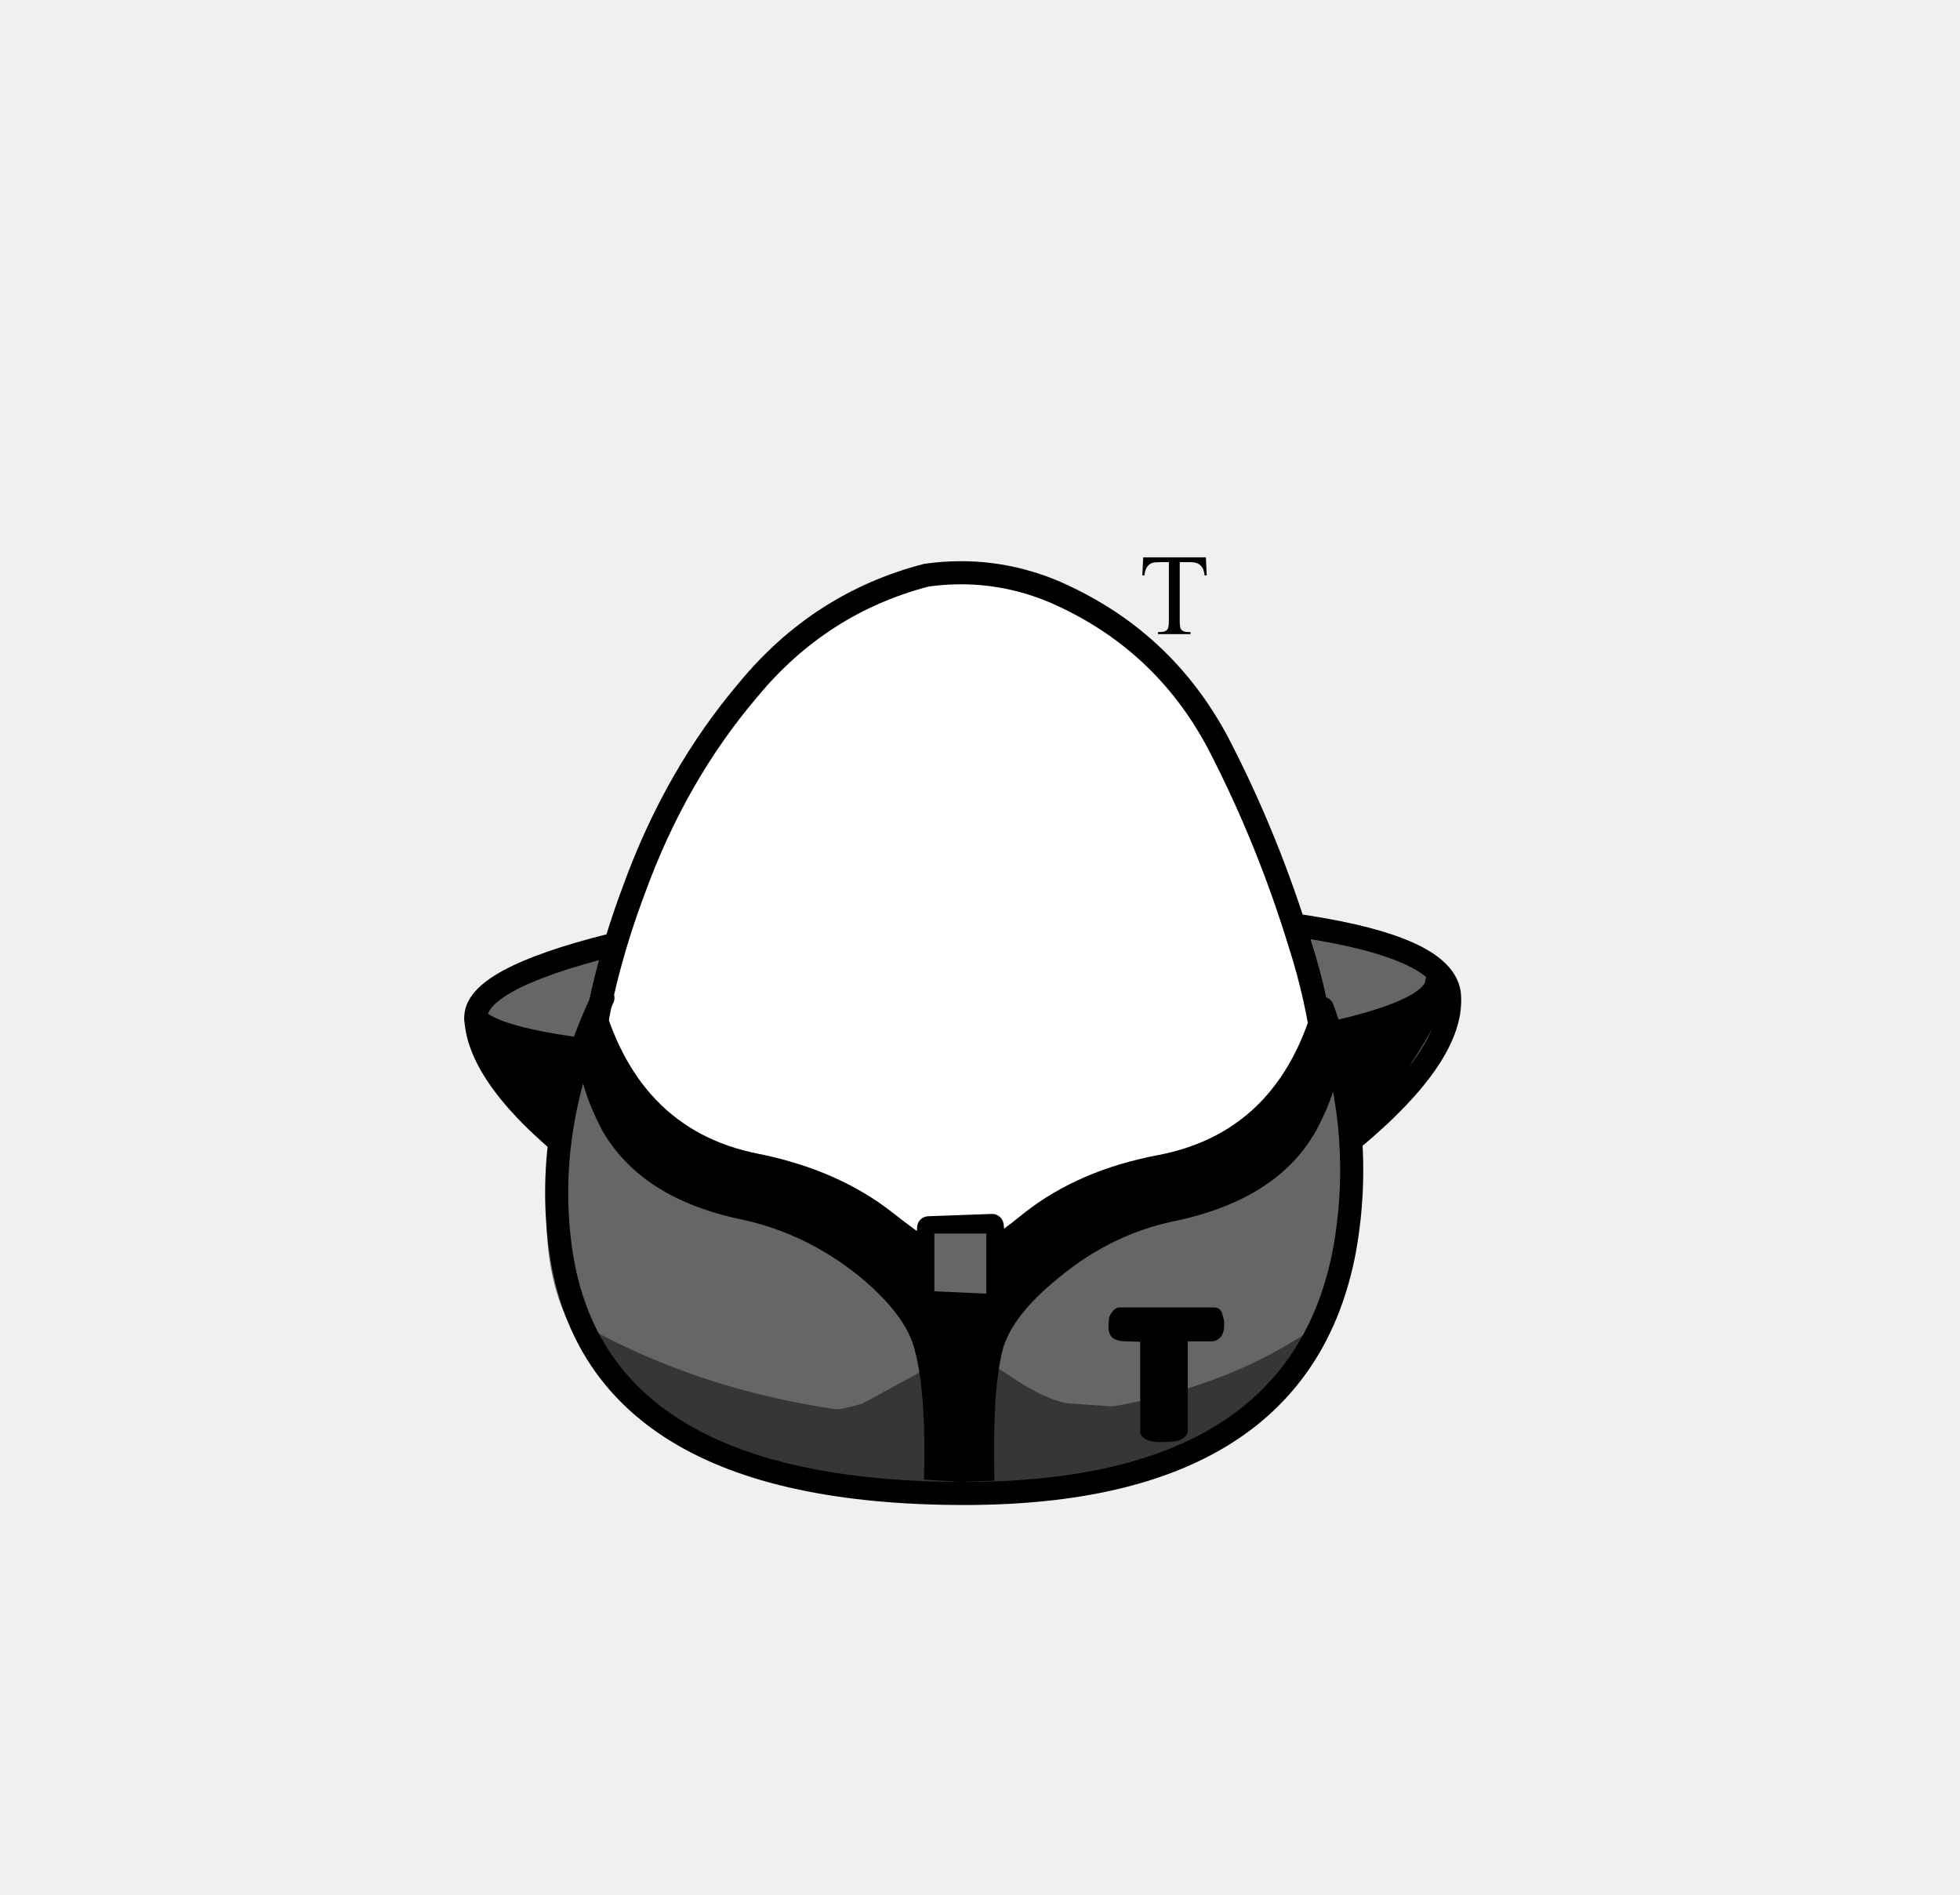
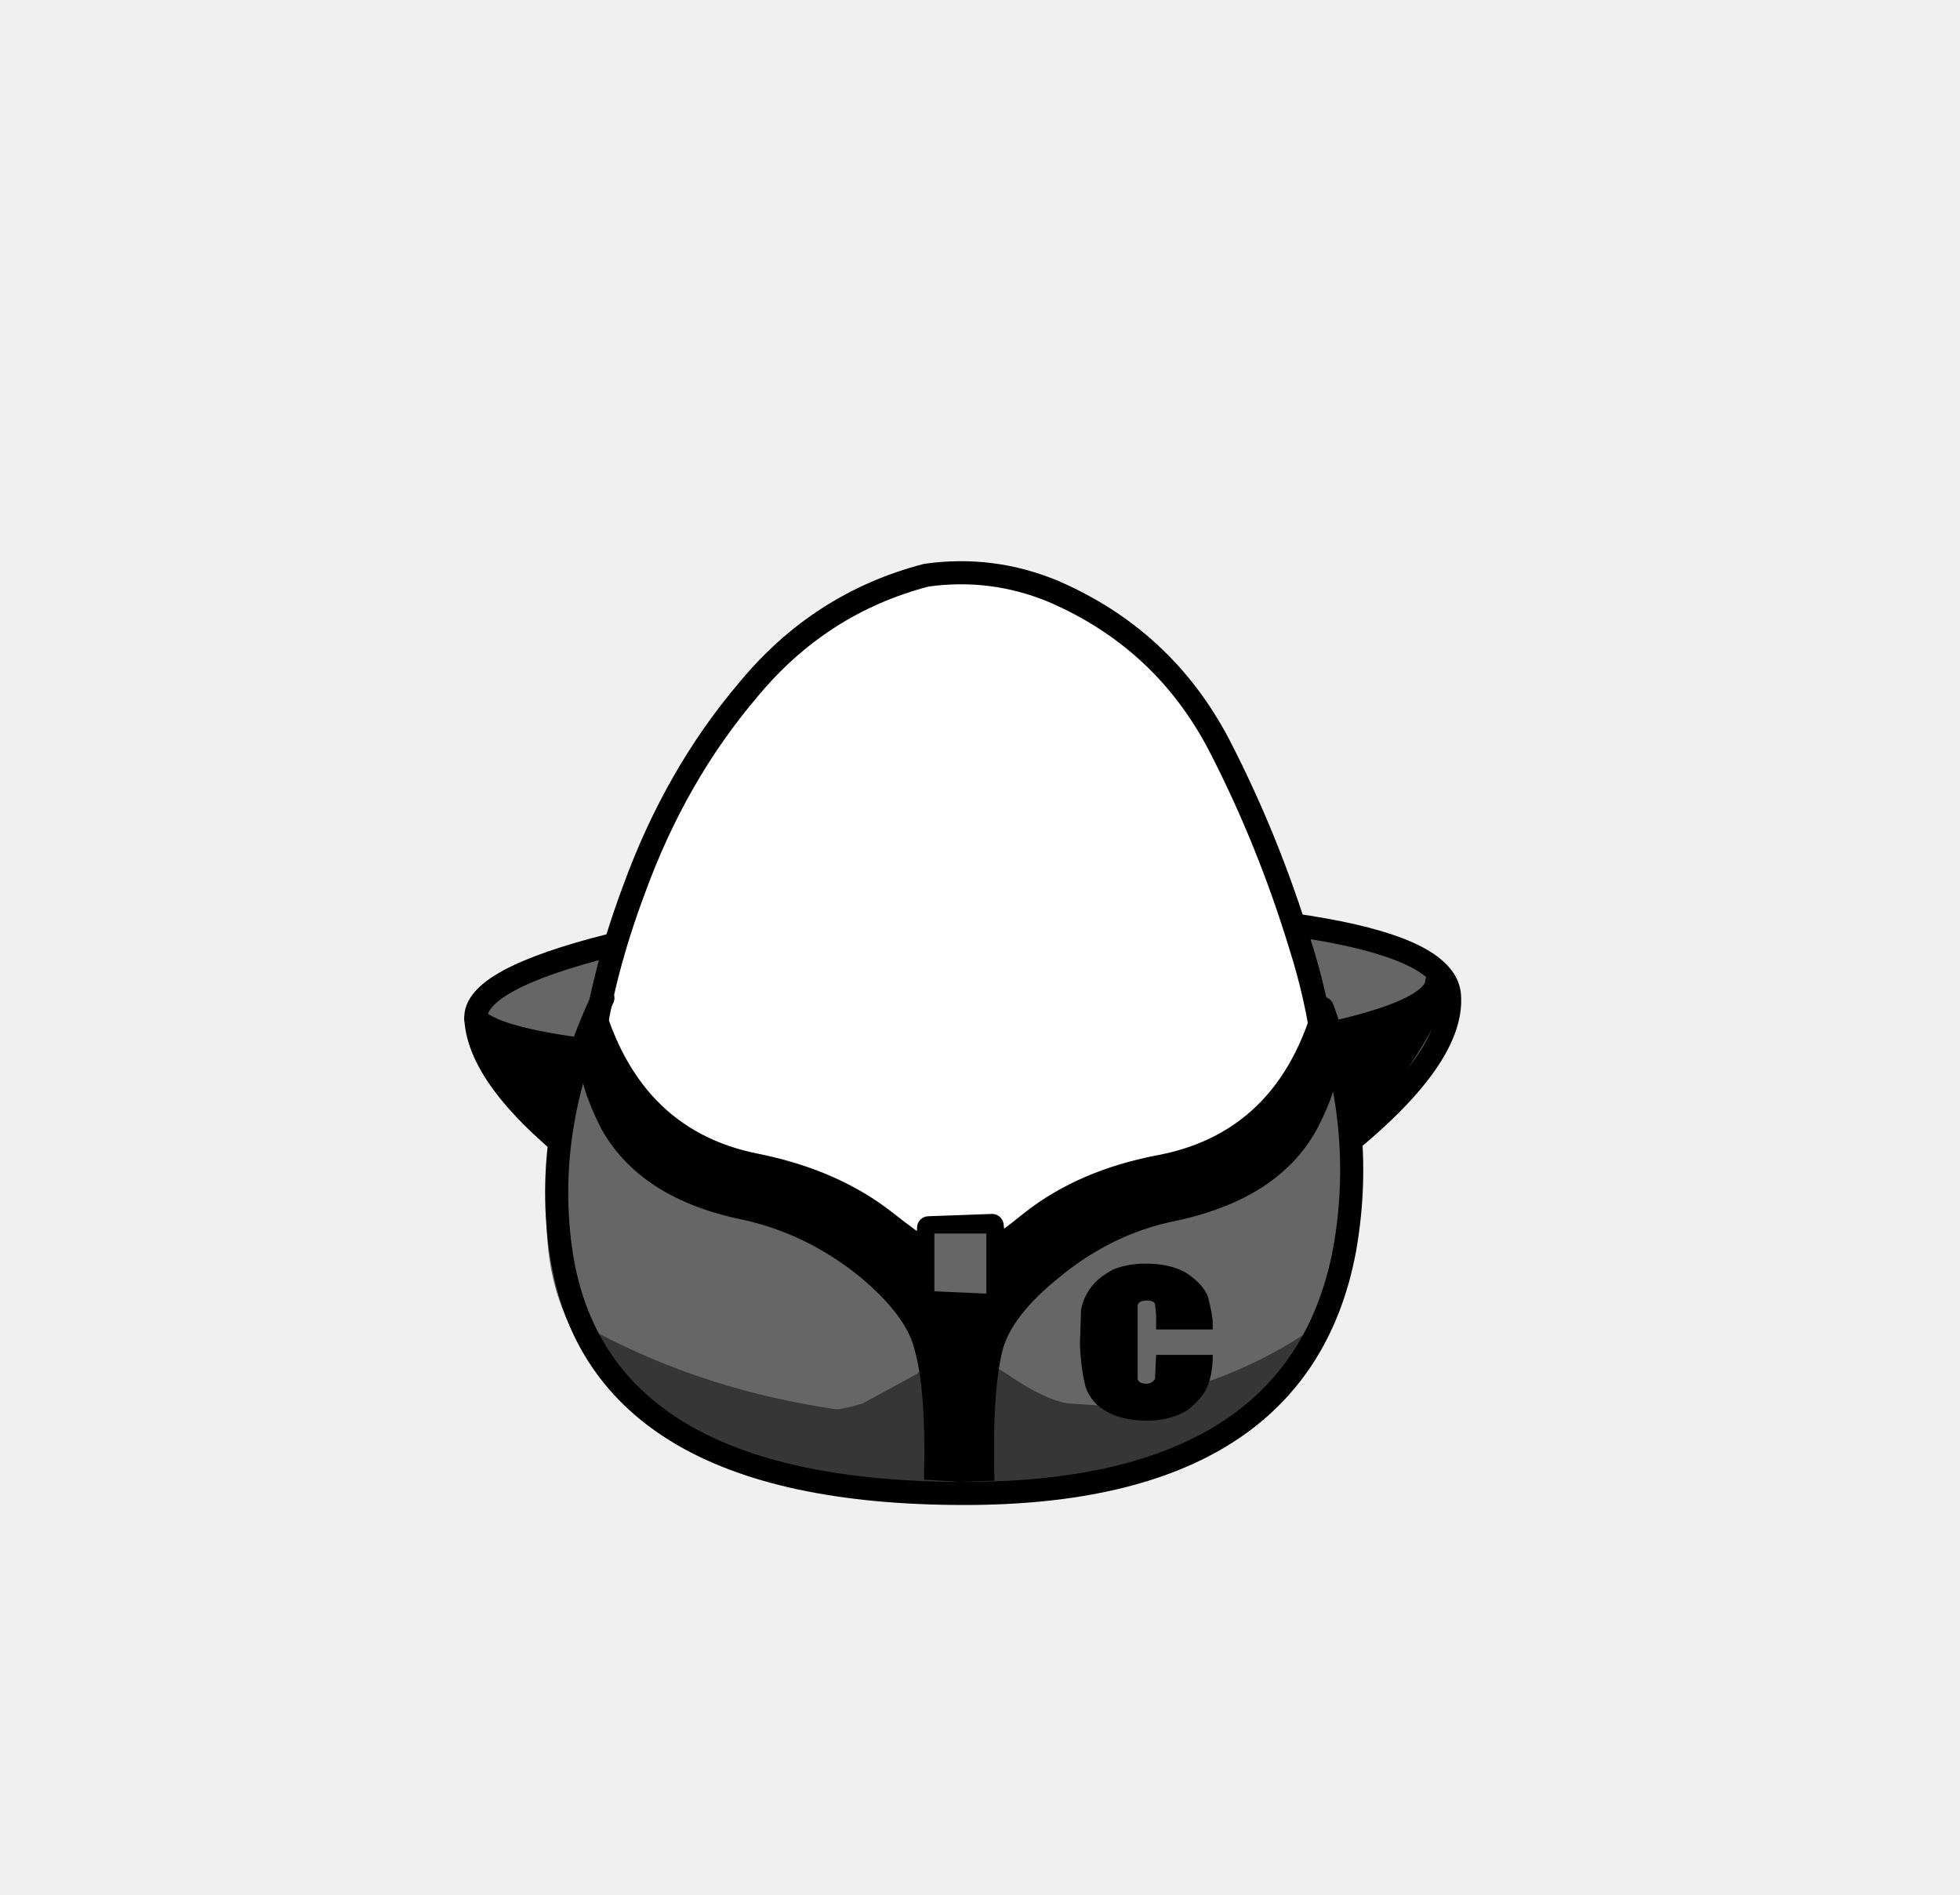
- <svg xmlns="http://www.w3.org/2000/svg" xmlns:xlink="http://www.w3.org/1999/xlink" height="82" width="84.85">
-   <g transform="translate(37.4 42.25)">
-     <use height="15.95" transform="translate(-16.8 -2.95)" width="42.15" xlink:href="#a" />
-     <use height="11.2" transform="translate(-16.3 .25)" width="41.5" xlink:href="#b" />
-     <use height="16.95" transform="translate(-17.3 -3.45)" width="43.15" xlink:href="#c" />
-     <use height="4.9" transform="translate(-17.3 -.25)" width="42.6" xlink:href="#d" />
-     <use height="38" transform="translate(-11.95 -17.45)" width="32.05" xlink:href="#e" />
-     <use height="21.6" transform="translate(-12.25 -17.95)" width="32.65" xlink:href="#f" />
-     <use height="21.85" transform="translate(-13.75 .55)" width="34.75" xlink:href="#g" />
-     <use height="7.75" transform="translate(-12.95 14.65)" width="32.95" xlink:href="#h" />
-     <use height="21.35" transform="translate(-12.3 .55)" width="32.85" xlink:href="#i" />
-     <use height="22.45" transform="translate(-13.8 .45)" width="35.4" xlink:href="#j" />
-     <use height="41.8" transform="translate(10.3 -20.6)" width="11" xlink:href="#k" />
-     <use height="2.25" transform="translate(2.25 10.3)" width="3.95" xlink:href="#l" />
-     <use height="2.6" transform="translate(3.05 11.15)" width="2.25" xlink:href="#m" />
+ <svg xmlns="http://www.w3.org/2000/svg" xmlns:xlink="http://www.w3.org/1999/xlink" height="82" width="84.85" version="1.1" id="svg79944">
+   <g transform="translate(37.4,42.25)" id="g79899">
+     <use height="15.95" transform="translate(-16.8,-2.95)" width="42.15" xlink:href="#a" id="use79873" x="0" y="0" />
+     <use height="11.2" transform="translate(-16.3,0.25)" width="41.5" xlink:href="#b" id="use79875" x="0" y="0" />
+     <use height="16.95" transform="translate(-17.3,-3.45)" width="43.15" xlink:href="#c" id="use79877" x="0" y="0" />
+     <use height="4.9" transform="translate(-17.3,-0.25)" width="42.6" xlink:href="#d" id="use79879" x="0" y="0" />
+     <use height="38" transform="translate(-11.95,-17.45)" width="32.05" xlink:href="#e" id="use79881" x="0" y="0" />
+     <use height="21.6" transform="translate(-12.25,-17.95)" width="32.65" xlink:href="#f" id="use79883" x="0" y="0" />
+     <use height="21.85" transform="translate(-13.75,0.55)" width="34.75" xlink:href="#g" id="use79885" x="0" y="0" />
+     <use height="7.75" transform="translate(-12.95,14.65)" width="32.95" xlink:href="#h" id="use79887" x="0" y="0" />
+     <use height="21.35" transform="translate(-12.3,0.55)" width="32.85" xlink:href="#i" id="use79889" x="0" y="0" />
+     <g id="use59389" transform="translate(9.35,12.45)">
+       <path fill="#000000" d="M 5.75,2.85 V 2.6 Q 5.75,2.25 5.55,1.45 5.35,0.9 4.6,0.4 3.9,0 2.85,0 2.1,0 1.45,0.25 0.8,0.6 0.5,1 0.15,1.45 0.05,2 L 0,3.5 q 0.05,1.1 0.25,1.85 0.25,0.7 0.9,1.05 0.7,0.4 1.75,0.4 1,0 1.75,-0.45 Q 5.35,5.8 5.55,5.25 5.75,4.7 5.75,4 V 3.95 H 3.3 L 3.25,5 Q 3.1,5.2 2.9,5.2 2.55,5.2 2.5,5 V 1.8 Q 2.55,1.6 2.9,1.6 3.2,1.6 3.25,1.75 L 3.3,2.2 v 0.65 h 2.45" id="path80255" />
+     </g>
+     <use height="22.45" transform="translate(-13.8,0.45)" width="35.4" xlink:href="#j" id="use79891" x="0" y="0" />
+     <use height="2.25" transform="translate(2.25,10.3)" width="3.95" xlink:href="#l" id="use79895" x="0" y="0" />
+     <use height="2.6" transform="translate(3.05,11.15)" width="2.25" xlink:href="#m" id="use79897" x="0" y="0" />
  </g>
-   <defs>
+   <defs id="defs79942">
    <use height="15.95" width="42.15" xlink:href="#n" id="a" />
    <use height="11.2" width="41.5" xlink:href="#o" id="b" />
    <use height="16.95" width="43.15" xlink:href="#p" id="c" />
    <use height="4.9" width="42.6" xlink:href="#q" id="d" />
    <use height="38" width="32.05" xlink:href="#r" id="e" />
    <use height="21.6" width="32.65" xlink:href="#s" id="f" />
    <use height="21.85" width="34.75" xlink:href="#t" id="g" />
    <use height="7.75" width="32.95" xlink:href="#u" id="h" />
    <use height="21.35" width="32.85" xlink:href="#v" id="i" />
    <use height="22.45" width="35.4" xlink:href="#w" id="j" />
    <use height="6.3" transform="translate(.3 5.8) scale(.0049)" width="6.1" xlink:href="#x" id="B" />
    <use height="9.65" transform="translate(.4 8.55) scale(.0078)" width="11" xlink:href="#y" id="C" />
    <use height="2.25" width="3.95" xlink:href="#z" id="l" />
    <use height="2.6" width="2.25" xlink:href="#A" id="m" />
    <path d="M20.95 0q20.95 0 21.2 3.8.2 2.8-5.05 6.9-6.65 5.25-16.25 5.25-9.55 0-15.9-4.75Q.15 7.55 0 4.8q-.1-1.7 5.9-3.2Q12.35 0 20.95 0" fill="#666" fill-rule="evenodd" id="n" />
    <path d="M38.5 5.65q-3.5 4.65-15.8 5.4-12.35.75-17.35-2.65Q.35 5 0 2.1l2.95.9 2.95.35 13.8.5 15.65-1.5 2.7-.75L41.4 0q.6.95-2.9 5.65" fill-rule="evenodd" id="o" />
    <path d="M20.95 0q20.95 0 21.2 3.8.2 2.8-5.05 6.9-6.65 5.25-16.25 5.25-9.55 0-15.9-4.75Q.15 7.55 0 4.8q-.1-1.7 5.9-3.2Q12.35 0 20.95 0Z" fill="none" stroke="#000" stroke-linecap="round" stroke-linejoin="round" transform="translate(.5 .5)" id="p" />
    <path d="M0 1.6q1.2 1.25 9.2 1.75 12.95.8 17.15.4Q41.45 2.25 41.6 0" fill="none" stroke="#000" stroke-linecap="round" stroke-linejoin="round" transform="translate(.5 .5)" id="q" />
    <path d="M27.35 7.4q2.15 4.15 3.55 8.75 1.45 4.7 1.15 9.5-.35 4.95-4.2 8.1-3.8 3.2-8.75 4.05l-2.6.2q-3.6 0-7.05-1.15-4.65-1.6-7.1-5.5Q-.2 27.4.05 23q.2-4.4 2-9.3Q3.85 8.75 7 5.05 10.1 1.3 14.7.1l1.8-.1q1.9.05 3.7.8 4.75 2.05 7.15 6.6" fill="#fff" fill-rule="evenodd" transform="translate(-.05)" id="r" />
    <path d="M31.9 20.6q-.3-2.25-1-4.45-1.4-4.6-3.55-8.75-2.4-4.55-7.15-6.6-2.65-1.1-5.5-.7Q10.1 1.3 7 5.05q-3.15 3.7-4.95 8.65Q.7 17.3.25 20.6" fill="none" stroke="#000" stroke-linecap="round" stroke-linejoin="round" transform="translate(.25 .5)" id="s" />
    <path d="M26.1 7.5q7.45-1.85 7.35-7.1 3.1 11.3-1.15 16.55-3.95 4.9-14.2 4.9-6.2 0-11.05-2.25Q2.3 17.45.8 14.1-1.35 9.15 2.35 0 2 1.55 3.4 4.3 4.75 7 9.05 7.8q4.25.75 7 3.55l2.4 2.75 2.4-3.85q1.3-1.15 5.4-2.75h-.15" fill="#666" fill-rule="evenodd" id="t" />
    <path d="M2 0Q-.55 5.35.15 10.75q1.4 10.7 17.5 10.7 14.45 0 16.45-10.5.95-5.25-.95-10.5" fill="none" stroke="#000" stroke-linecap="round" stroke-linejoin="round" transform="translate(.5 .5)" id="w" />
    <path d="M592.5-678H39l-8 159h19q3.5-46 22-73t44.5-36.5q20-7 67.5-7h81.5v518q0 57-11 73-18 26-61 26h-24V0H457v-18.5h-23.5q-39.5 0-58.5-21-13.5-15.5-13.5-78v-518H457q42 0 68 14 25.5 13.5 41 42.5 9.5 18 15 60h19l-7.5-159" fill-rule="evenodd" id="x" />
    <path d="M.5-705q-10 14.5-12 30-1.5 16-2.5 24.5-1 9-1 15 0 49 24.5 67.5 25 19 82 19l70 2v498.5Q161.5-32 174-19q13 12.5 33 19 20 6 31.5 8 12 2 28 2 87.5 0 111-9.5 23.5-10 35.5-24 12.5-13.5 12.5-28V-549h129q31.5 0 52-22.5T627-635q1-4 1-12.5 0-12-1-17.5-1-5-10.5-38.5-10-34-46.5-34H41.5q-7 0-19 8.5-12 9-22 24" fill-rule="evenodd" id="y" />
    <path d="M0 1.25.05.1 2.8 0l.15 1.25" fill="none" stroke="#000" stroke-linecap="round" stroke-linejoin="round" transform="translate(.5 .5)" id="z" />
    <path d="M2.25 0v2.6L0 2.5V0h2.25" fill="#666" fill-rule="evenodd" id="A" />
    <g id="u" fill="#363636" fill-rule="evenodd">
-       <path d="M0 0q7.5 4.5 17.4 4.5 9.85 0 15.55-4.3-.6 1.7-1.45 2.65-3.95 4.9-14.2 4.9-6.2 0-11.05-2.25Q1.5 3.35 0 0" />
-       <path d="M25.5 4.1Q19.9 6 16 6q-3.85 0-7.35-2.25l.25.15q2 .6 4-.05l2.3-1.25q1.15-.85 1.95-.85.75 0 2.1.9 1.45 1 2.5 1.2l3.75.25" />
+       <path d="M0 0q7.5 4.5 17.4 4.5 9.85 0 15.55-4.3-.6 1.7-1.45 2.65-3.95 4.9-14.2 4.9-6.2 0-11.05-2.25Q1.5 3.35 0 0" id="path79927" />
+       <path d="M25.5 4.1Q19.9 6 16 6q-3.85 0-7.35-2.25l.25.15q2 .6 4-.05l2.3-1.25q1.15-.85 1.95-.85.75 0 2.1.9 1.45 1 2.5 1.2l3.75.25" id="path79929" />
    </g>
    <g id="v" fill-rule="evenodd">
-       <path d="M13.55 9.7q2.15 1.7 2.75 1.7h.15v9.95l-1.55-.1q.1-3.8-.4-5.6-.35-1.5-2.4-3.2Q9.8 10.6 7.05 10q-4.4-.9-6.1-3.9Q0 4.25 0 3.1L.85 0q1.5 6.1 6.9 7.15 3.45.7 5.8 2.55" />
-       <path d="m31.95 0 .9 3.1q0 1.2-.95 3-1.65 3-6.1 3.95-2.75.55-5.05 2.45-2.05 1.65-2.45 3.15-.45 1.8-.35 5.65l-1.55.05V11.4l.15.05q.6-.05 2.7-1.75 2.35-1.85 5.8-2.5 5.45-1.05 6.9-7.2" />
+       <path d="M13.55 9.7q2.15 1.7 2.75 1.7h.15v9.95l-1.55-.1q.1-3.8-.4-5.6-.35-1.5-2.4-3.2Q9.8 10.6 7.05 10q-4.4-.9-6.1-3.9Q0 4.25 0 3.1L.85 0q1.5 6.1 6.9 7.15 3.45.7 5.8 2.55" id="path79932" />
+       <path d="m31.95 0 .9 3.1q0 1.2-.95 3-1.65 3-6.1 3.95-2.75.55-5.05 2.45-2.05 1.65-2.45 3.15-.45 1.8-.35 5.65l-1.55.05V11.4l.15.05q.6-.05 2.7-1.75 2.35-1.85 5.8-2.5 5.45-1.05 6.9-7.2" id="path79934" />
    </g>
    <g id="k" transform="translate(-.95 33.05)">
-       <use height="6.3" transform="translate(2.25 -33.05)" width="6.1" xlink:href="#B" />
-       <use height="9.65" transform="translate(.95 -.9)" width="11" xlink:href="#C" />
+       <use height="6.3" transform="translate(2.25 -33.05)" width="6.1" xlink:href="#B" id="use79937" />
+       <use height="9.65" transform="translate(.95 -.9)" width="11" xlink:href="#C" id="use79939" />
    </g>
+     <filter id="filter331" filterUnits="objectBoundingBox" width="1" height="1" x="-2.155084e-17" y="0">
+       <feColorMatrix type="matrix" in="SourceGraphic" values="0 0 0 0 0.4 0 0 0 0 0.4 0 0 0 0 0.4 0 0 0 1 0" result="colorTrans" id="feColorMatrix52156" />
+     </filter>
+     <filter id="filter332" filterUnits="objectBoundingBox" width="1" height="1" x="2.8648798e-18" y="-3.9736797e-17">
+       <feColorMatrix type="matrix" in="SourceGraphic" values="0 0 0 0 1 0 0 0 0 1 0 0 0 0 1 0 0 0 1 0" result="colorTrans" id="feColorMatrix52159" />
+     </filter>
+     <filter id="filter333" filterUnits="objectBoundingBox" width="1" height="1" x="2.5560817e-17" y="0">
+       <feColorMatrix type="matrix" in="SourceGraphic" values="0 0 0 0 0.4 0 0 0 0 0.4 0 0 0 0 0.4 0 0 0 1 0" result="colorTrans" id="feColorMatrix52162" />
+     </filter>
+     <filter id="filter334" filterUnits="objectBoundingBox" width="1" height="1" x="0" y="0">
+       <feColorMatrix type="matrix" in="SourceGraphic" values="0 0 0 0 0.212 0 0 0 0 0.212 0 0 0 0 0.212 0 0 0 1 0" result="colorTrans" id="feColorMatrix52165" />
+     </filter>
+     <filter id="filter335" filterUnits="objectBoundingBox" width="1" height="1" x="0" y="0">
+       <feColorMatrix type="matrix" in="SourceGraphic" values="0 0 0 0 0 0 0 0 0 0 0 0 0 0 0 0 0 0 1 0" result="colorTrans" id="feColorMatrix52168" />
+     </filter>
+     <filter id="filter336" filterUnits="objectBoundingBox" width="1" height="1" x="0" y="0">
+       <feColorMatrix type="matrix" in="SourceGraphic" values="0 0 0 0 0.4 0 0 0 0 0.4 0 0 0 0 0.4 0 0 0 1 0" result="colorTrans" id="feColorMatrix52171" />
+     </filter>
  </defs>
</svg>
